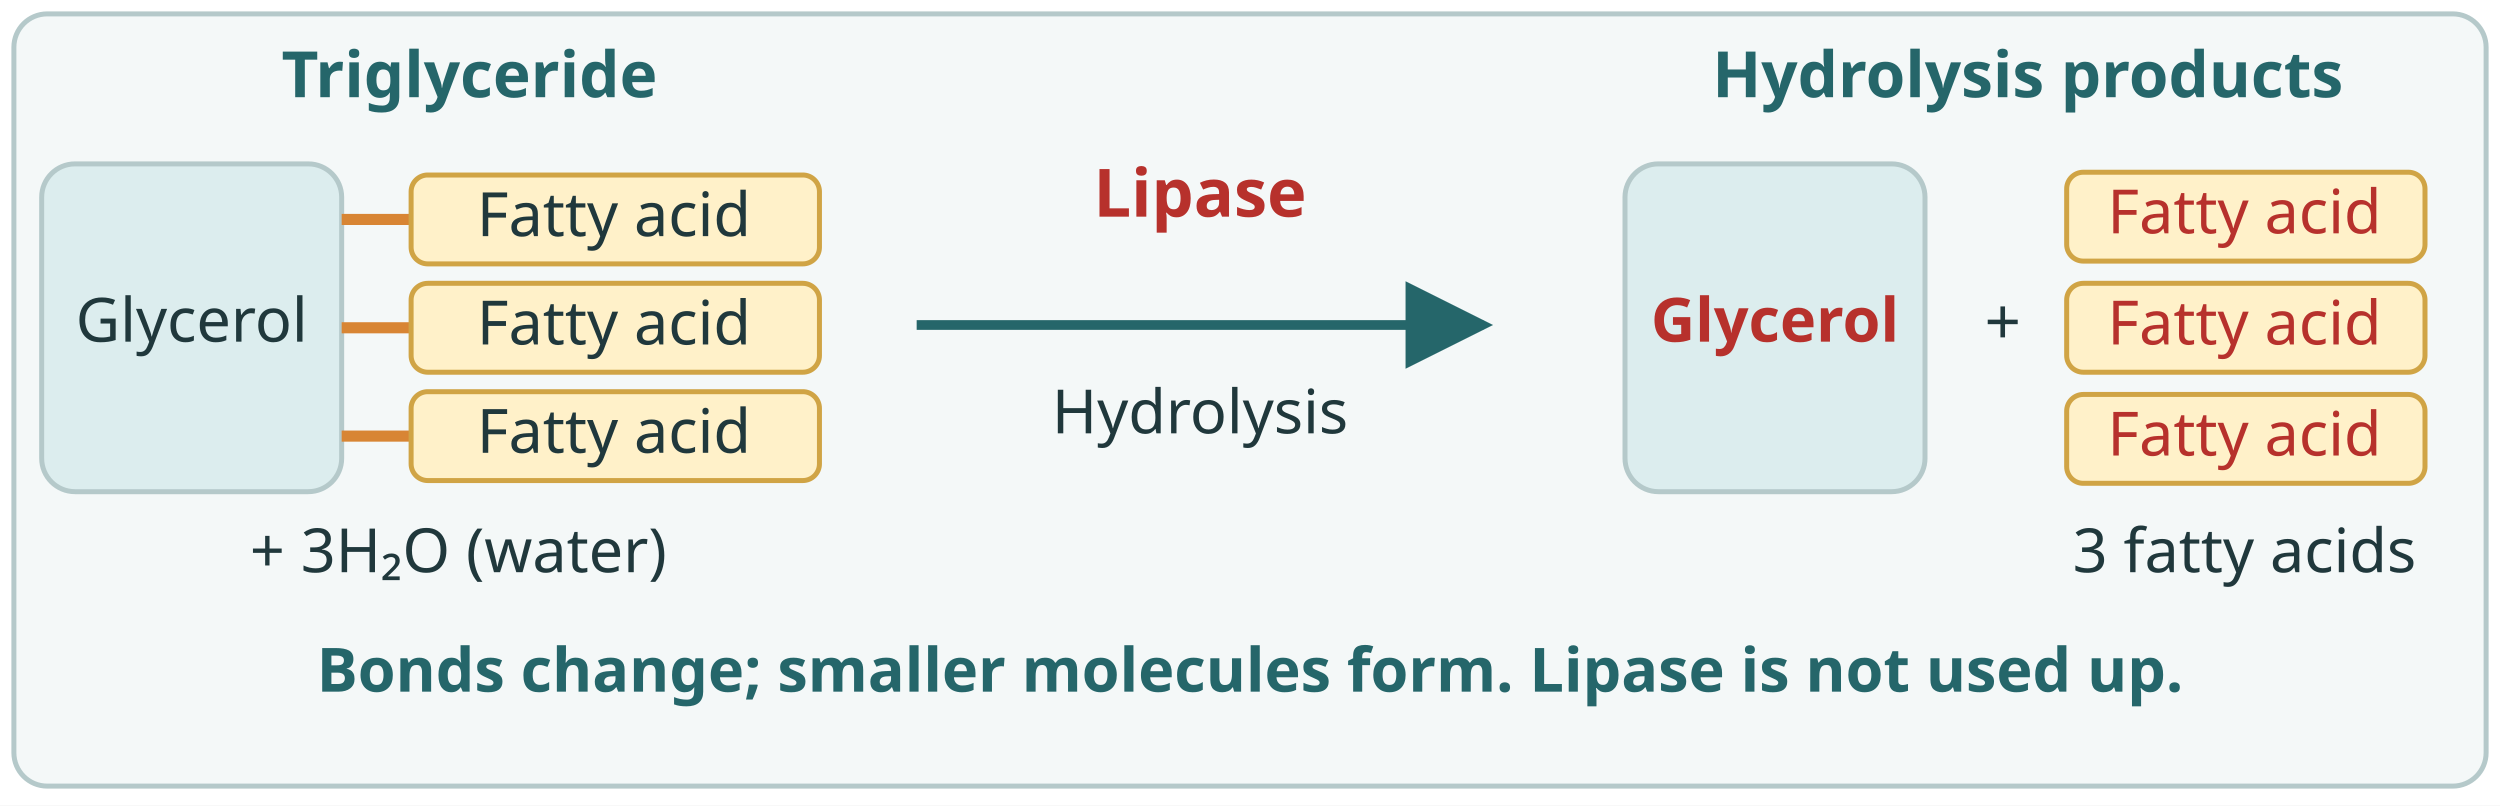
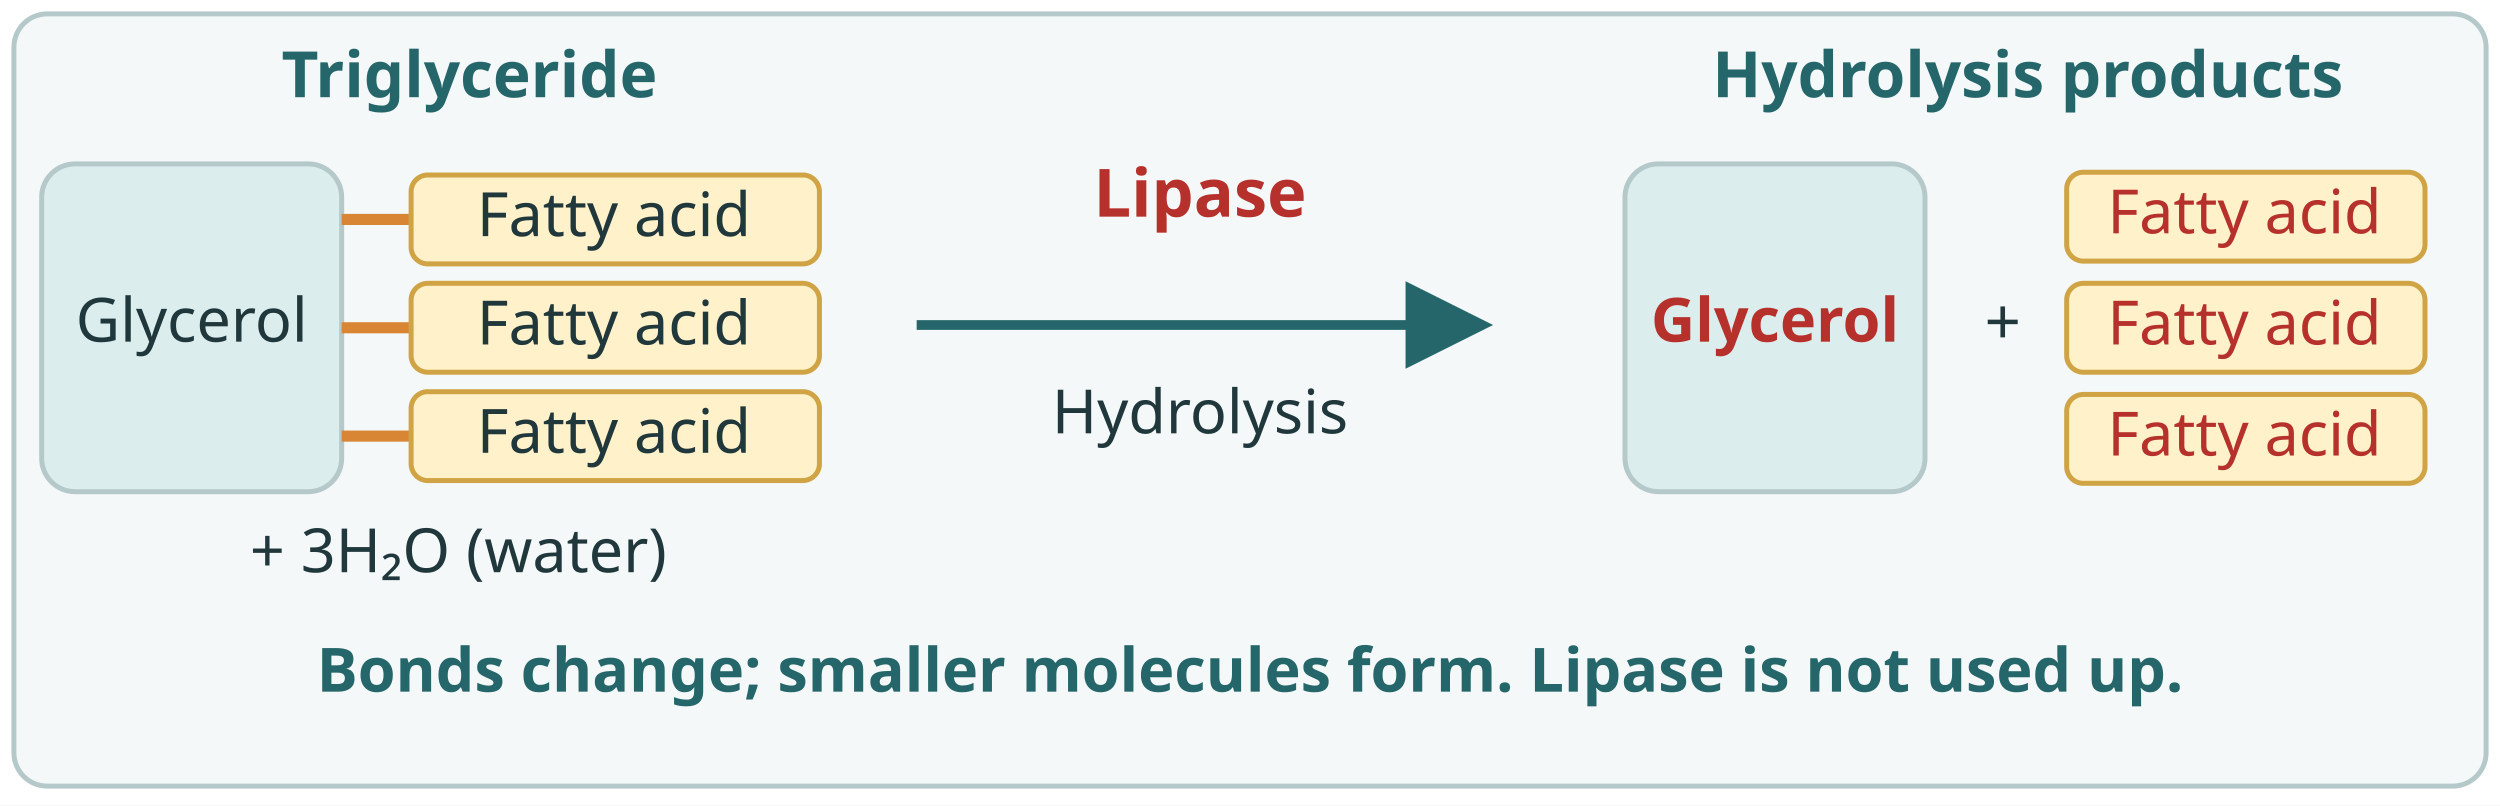
<svg xmlns="http://www.w3.org/2000/svg" width="900" height="290" viewBox="0 0 900 290">
  <defs>
    <marker id="arrow" markerWidth="9" markerHeight="9" refX="8" refY="4.5" orient="auto">
      <path d="M0 0 L9 4.5 L0 9 Z" fill="#25666a" />
    </marker>
  </defs>
  <rect width="900" height="290" fill="white" />
  <g font-family="Noto Sans, Arial, sans-serif">
    <rect x="5" y="5" width="890" height="278" rx="12" fill="#f4f8f8" stroke="#b5c9ca" stroke-width="1.8" />
    <text x="169" y="35" font-size="23" fill="#25666a" font-weight="bold" text-anchor="middle">Triglyceride</text>
    <text x="730" y="35" font-size="23" fill="#25666a" font-weight="bold" text-anchor="middle">Hydrolysis products</text>
    <rect x="15" y="59" width="108" height="118" rx="12" fill="#dcedee" stroke="#b5c9ca" stroke-width="1.8" />
    <text x="69" y="123" font-size="22" fill="#20383c" font-weight="normal" text-anchor="middle">Glycerol</text>
    <path d="M123 79 H148" stroke="#d88534" stroke-width="4" />
    <rect x="148" y="63" width="147" height="32" rx="6" fill="#fff1c9" stroke="#d0a445" stroke-width="1.8" />
    <text x="221" y="85" font-size="22" fill="#20383c" font-weight="normal" text-anchor="middle">Fatty acid</text>
    <path d="M123 118 H148" stroke="#d88534" stroke-width="4" />
    <rect x="148" y="102" width="147" height="32" rx="6" fill="#fff1c9" stroke="#d0a445" stroke-width="1.8" />
    <text x="221" y="124" font-size="22" fill="#20383c" font-weight="normal" text-anchor="middle">Fatty acid</text>
    <path d="M123 157 H148" stroke="#d88534" stroke-width="4" />
    <rect x="148" y="141" width="147" height="32" rx="6" fill="#fff1c9" stroke="#d0a445" stroke-width="1.8" />
    <text x="221" y="163" font-size="22" fill="#20383c" font-weight="normal" text-anchor="middle">Fatty acid</text>
    <text x="165" y="206" font-size="22" fill="#20383c" font-weight="normal" text-anchor="middle">+ 3H₂O (water)</text>
    <path d="M330 117 H534" stroke="#25666a" stroke-width="3.5" fill="none" marker-end="url(#arrow)" />
    <text x="432" y="78" font-size="24" fill="#b7312c" font-weight="bold" text-anchor="middle">Lipase</text>
    <text x="432" y="156" font-size="22" fill="#20383c" font-weight="normal" text-anchor="middle">Hydrolysis</text>
    <rect x="585" y="59" width="108" height="118" rx="12" fill="#dcedee" stroke="#b5c9ca" stroke-width="1.8" />
    <text x="639" y="123" font-size="22" fill="#b7312c" font-weight="bold" text-anchor="middle">Glycerol</text>
    <rect x="744" y="62" width="129" height="32" rx="6" fill="#fff1c9" stroke="#d0a445" stroke-width="1.8" />
    <text x="808" y="84" font-size="22" fill="#b7312c" font-weight="normal" text-anchor="middle">Fatty acid</text>
    <rect x="744" y="102" width="129" height="32" rx="6" fill="#fff1c9" stroke="#d0a445" stroke-width="1.8" />
    <text x="808" y="124" font-size="22" fill="#b7312c" font-weight="normal" text-anchor="middle">Fatty acid</text>
    <rect x="744" y="142" width="129" height="32" rx="6" fill="#fff1c9" stroke="#d0a445" stroke-width="1.8" />
    <text x="808" y="164" font-size="22" fill="#b7312c" font-weight="normal" text-anchor="middle">Fatty acid</text>
    <text x="721" y="124" font-size="23" fill="#20383c" font-weight="normal" text-anchor="middle">+</text>
-     <text x="808" y="206" font-size="22" fill="#20383c" font-weight="normal" text-anchor="middle">3 fatty acids</text>
    <text x="450" y="249" font-size="22" fill="#25666a" font-weight="bold" text-anchor="middle">Bonds change; smaller molecules form. Lipase is not used up.</text>
  </g>
</svg>
